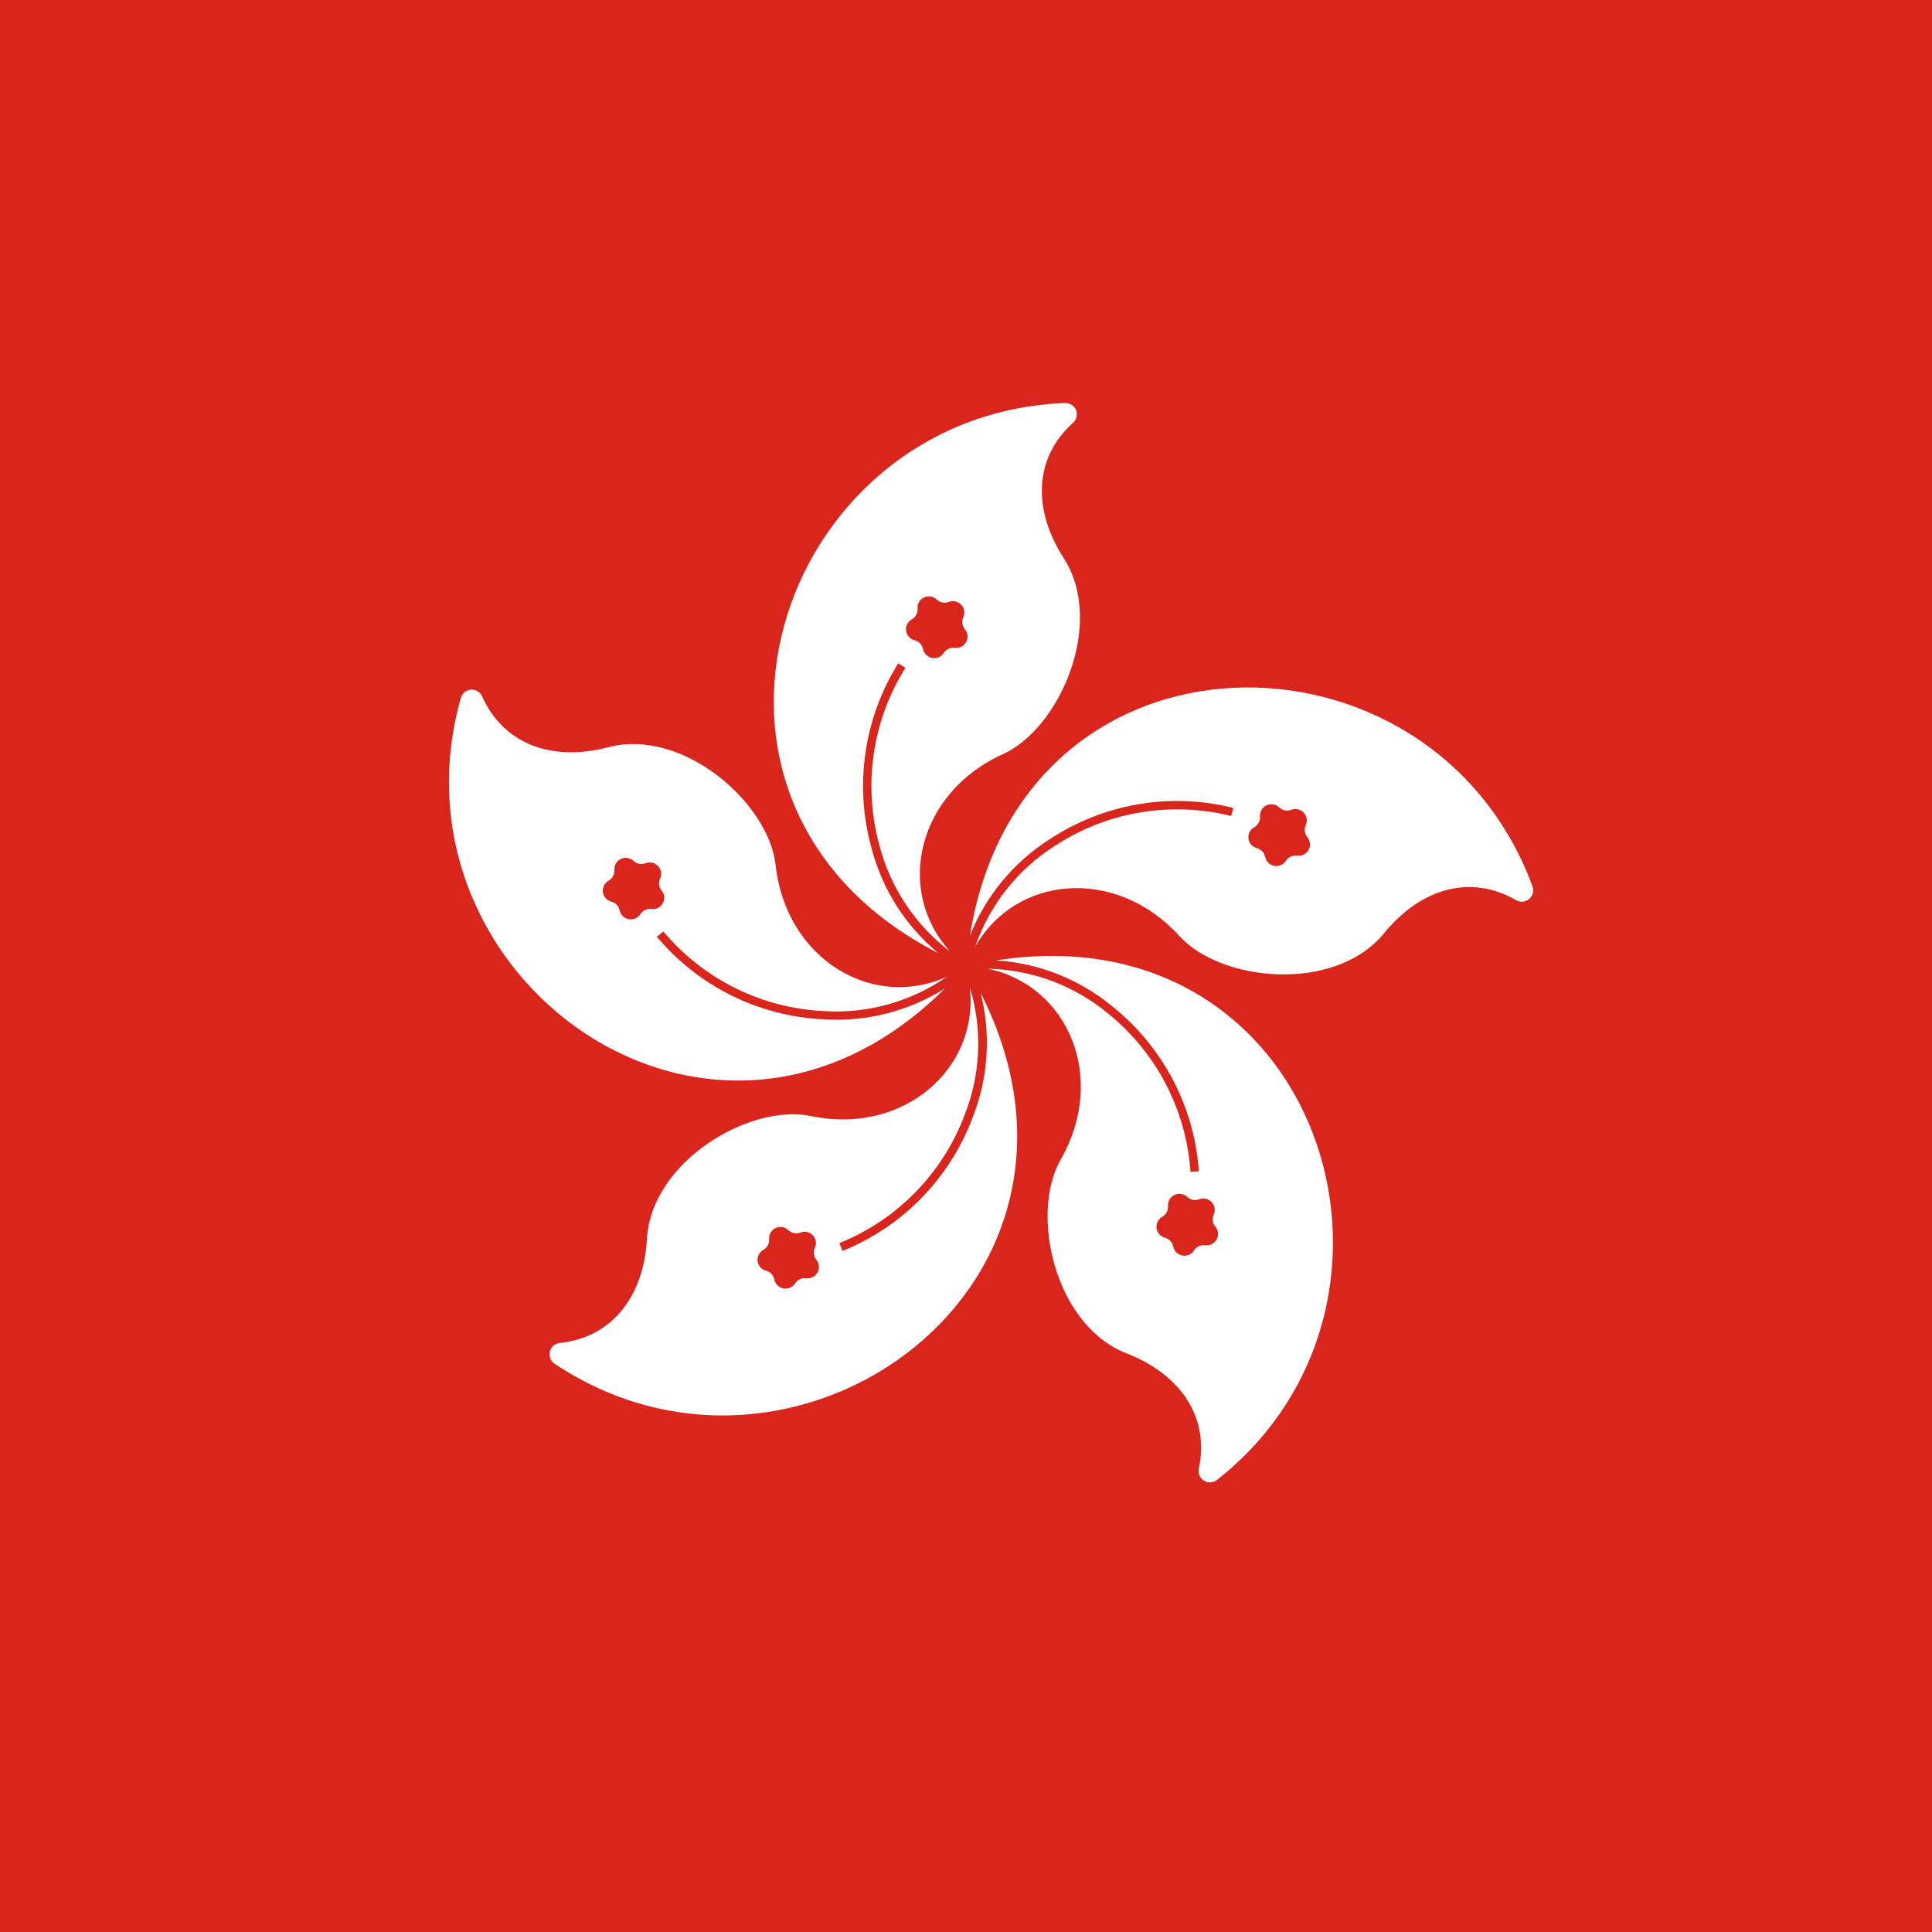
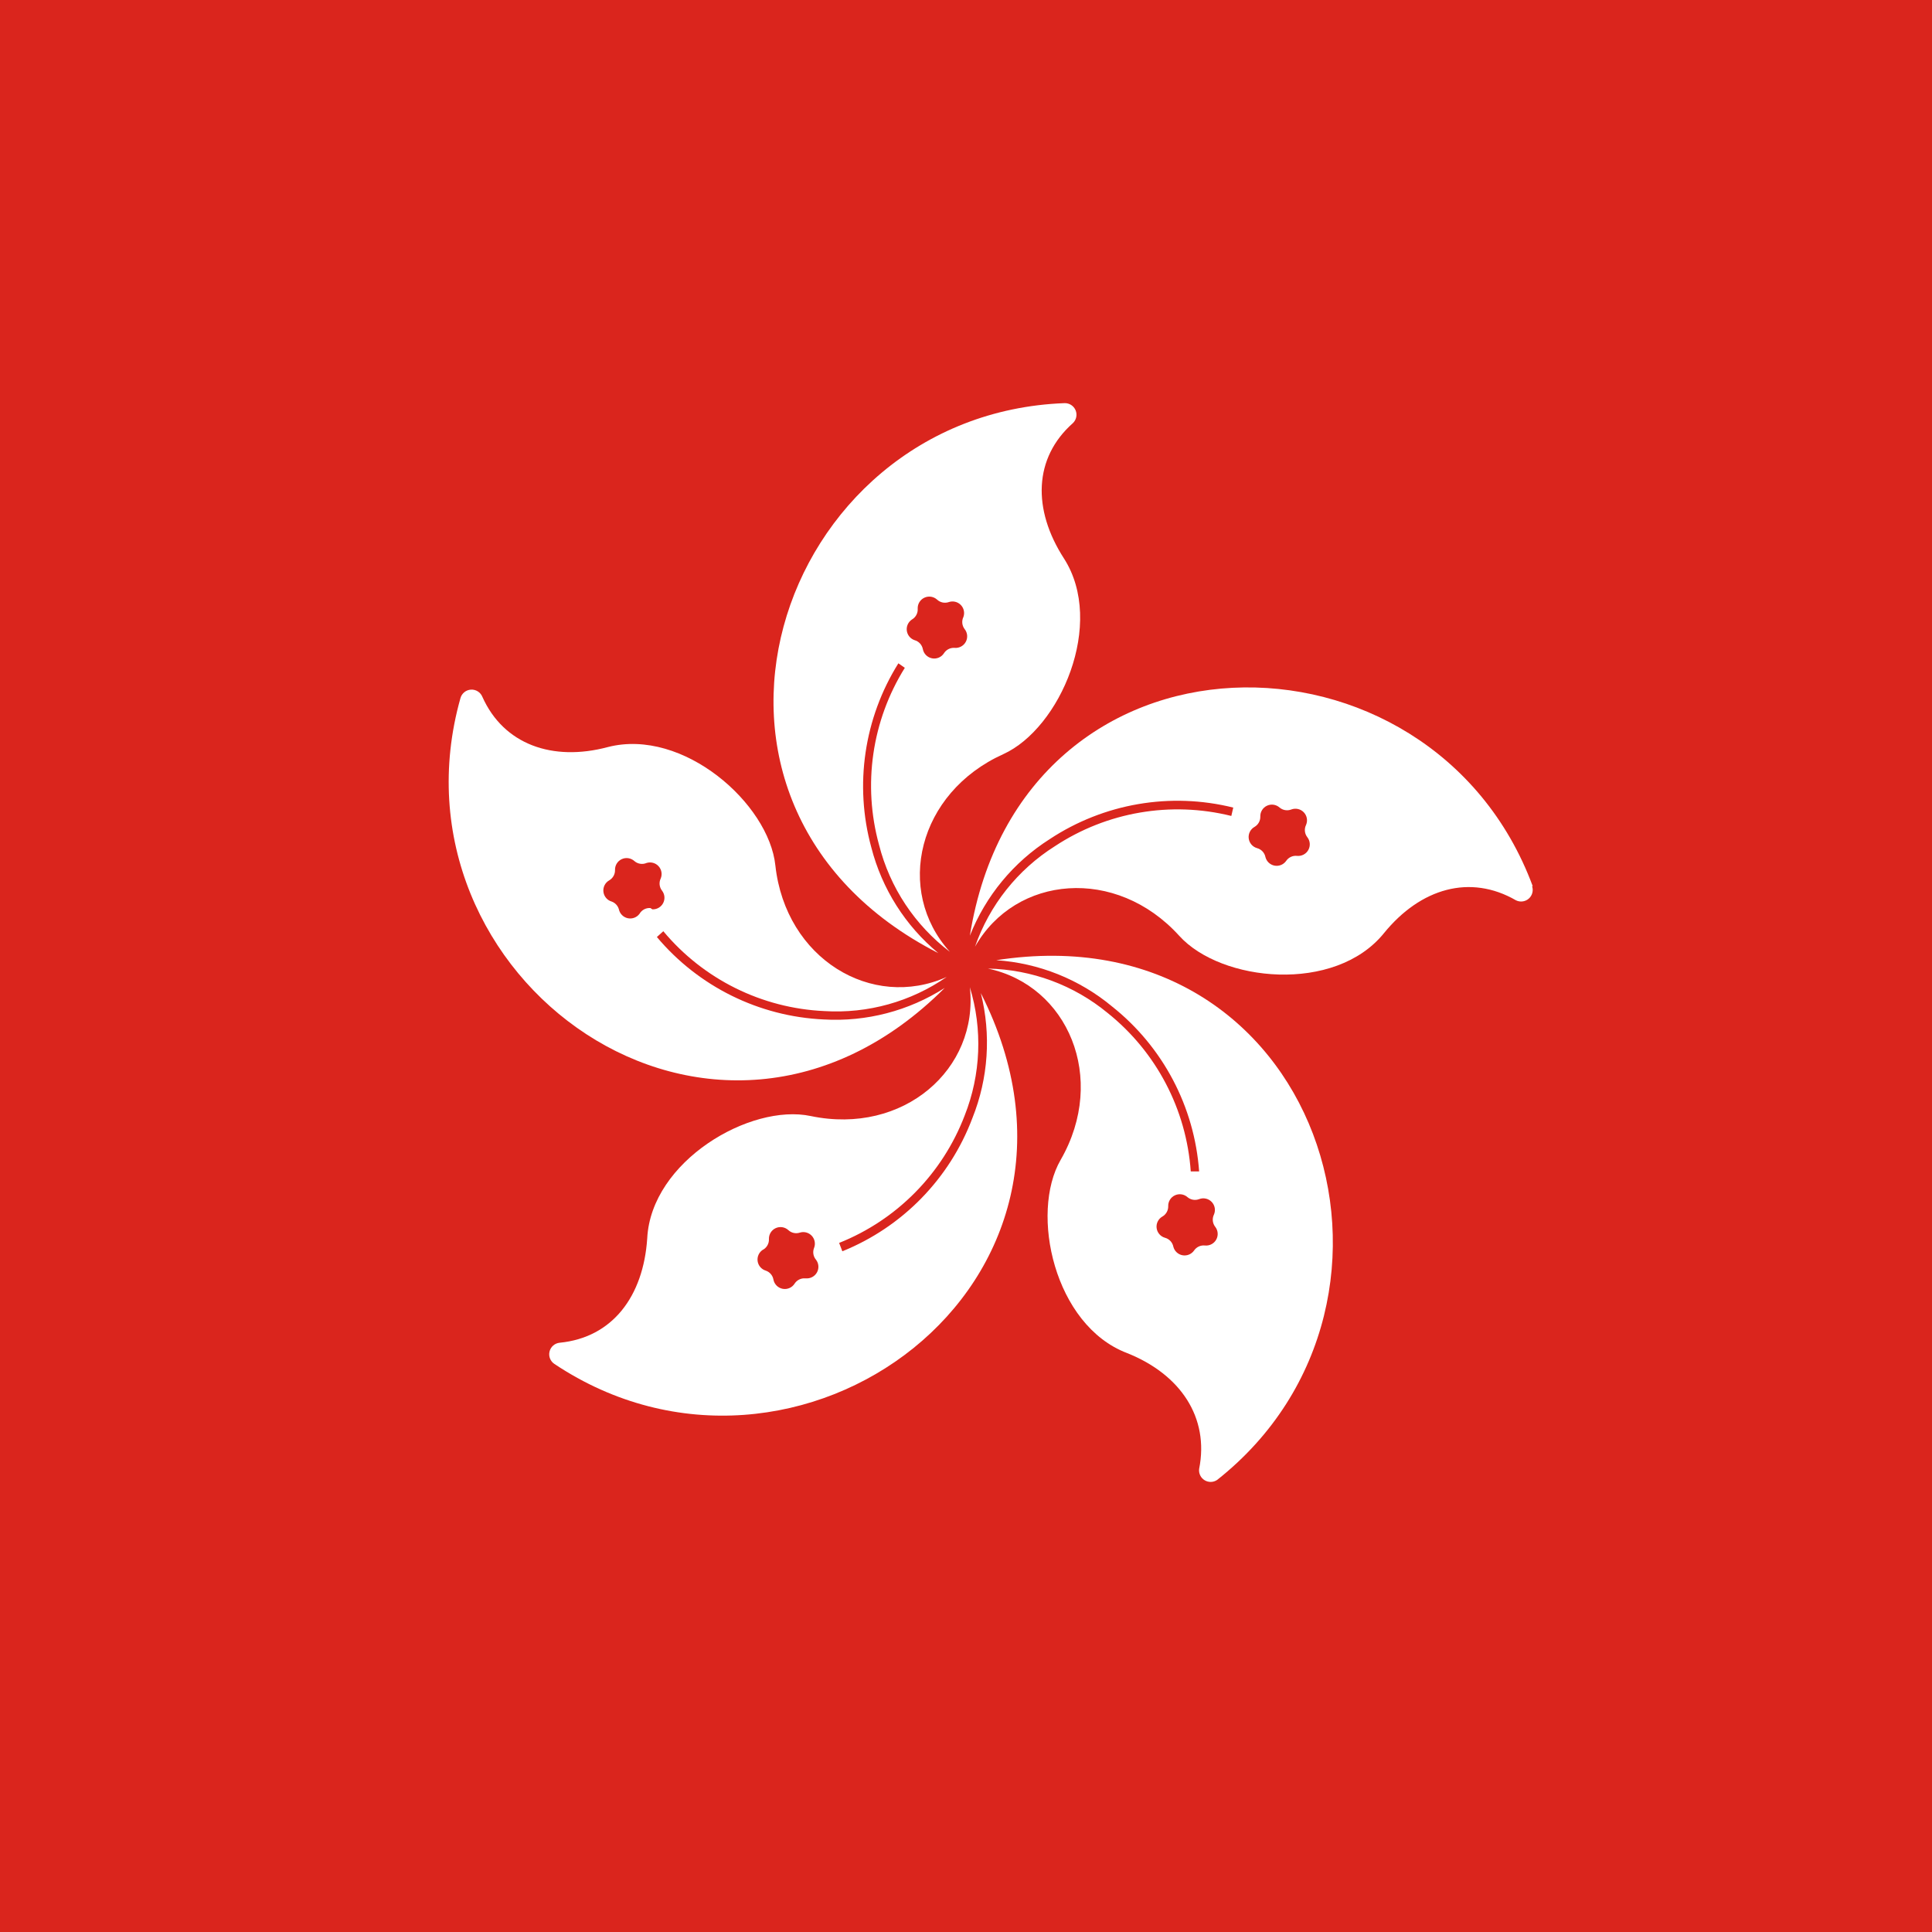
- <svg xmlns="http://www.w3.org/2000/svg" id="flags" viewBox="0 0 300 300">
-   <defs>
-     <style>.cls-1{fill:#da251d;}.cls-2{fill:#fff;}</style>
-   </defs>
-   <g id="Hongkong">
-     <g id="vietnam">
-       <rect id="_2" data-name="2" class="cls-1" width="300" height="300" />
-     </g>
-     <path class="cls-2" d="M165.17,86.66c-4.84-7.53-4.63-15.55,1.44-21a1.76,1.76,0,0,0-1.26-3.08c-45,1.77-64.8,62.32-19.64,85.43a31.47,31.47,0,0,1-10.42-16.45A36,36,0,0,1,139.48,103l1.11.7a34.62,34.62,0,0,0-4.05,27.51,30.22,30.22,0,0,0,11,16.54c-8.61-9.42-5.12-24.65,8.22-30.66C164.57,113.08,171.68,96.78,165.17,86.66Zm-16.92,13.93h0a1.76,1.76,0,0,0-1.7.8h0a1.77,1.77,0,0,1-3.22-.61h0A1.76,1.76,0,0,0,142,99.42h0a1.77,1.77,0,0,1-.42-3.25h0a1.77,1.77,0,0,0,.9-1.65h0a1.76,1.76,0,0,1,3-1.4,1.77,1.77,0,0,0,1.85.34h0a1.77,1.77,0,0,1,2.25,2.38h0a1.77,1.77,0,0,0,.24,1.86h0A1.76,1.76,0,0,1,148.25,100.59Z" />
-     <path class="cls-2" d="M237.94,137.57c-15.59-42.24-79.3-42.37-87.33,7.72a31.5,31.5,0,0,1,12.43-15,35.91,35.91,0,0,1,28.46-4.84l-.32,1.26a34.63,34.63,0,0,0-27.42,4.66A30.18,30.18,0,0,0,151.43,147c6.3-11.1,21.86-12.49,31.7-1.66,6.48,7.15,24.18,8.88,31.8-.44,5.66-6.93,13.36-9.21,20.46-5.14A1.77,1.77,0,0,0,237.94,137.57Zm-36.56-4.71h0a1.78,1.78,0,0,0-1.7.8h0a1.76,1.76,0,0,1-3.22-.6v0a1.79,1.79,0,0,0-1.29-1.36h0a1.76,1.76,0,0,1-.41-3.25h0a1.77,1.77,0,0,0,.9-1.65h0a1.76,1.76,0,0,1,3-1.4h0a1.77,1.77,0,0,0,1.85.34h0a1.77,1.77,0,0,1,2.25,2.38,1.77,1.77,0,0,0,.24,1.87h0A1.76,1.76,0,0,1,201.38,132.86Z" />
-     <path class="cls-2" d="M154.67,149.13a31.43,31.43,0,0,1,18.1,7.18,36,36,0,0,1,13.39,25.57l-1.3.09A34.63,34.63,0,0,0,172,157.33a30.23,30.23,0,0,0-18.63-6.91C165.84,153,172,167.35,164.7,180.06c-4.79,8.37-1,25.74,10.26,30.1,8.33,3.25,12.88,9.86,11.2,17.88a1.76,1.76,0,0,0,2.83,1.75C224.35,201.92,204.79,141.28,154.67,149.13Zm32.43,44.23a1.78,1.78,0,0,0-1.7.8h0a1.76,1.76,0,0,1-3.22-.6h0a1.79,1.79,0,0,0-1.29-1.37h0a1.77,1.77,0,0,1-.42-3.25h0a1.77,1.77,0,0,0,.9-1.65h0a1.77,1.77,0,0,1,3-1.41h0a1.77,1.77,0,0,0,1.85.34h0a1.77,1.77,0,0,1,2.25,2.38h0a1.77,1.77,0,0,0,.24,1.86h0A1.77,1.77,0,0,1,187.1,193.36Z" />
-     <path class="cls-2" d="M152.27,154.17A31.52,31.52,0,0,1,151,173.61a36,36,0,0,1-20.18,20.64l-.48-1.22a34.62,34.62,0,0,0,19.44-19.88,30.21,30.21,0,0,0,.82-19.85c1.43,12.69-10.35,23-24.67,20-9.45-2-24.78,7-25.47,19.06-.51,8.93-5.39,15.3-13.53,16.18a1.76,1.76,0,0,0-.8,3.23C123.6,236.75,175.22,199.42,152.27,154.17Zm-27.12,44.31h0a1.76,1.76,0,0,0-1.69.81h0a1.77,1.77,0,0,1-3.22-.61,1.76,1.76,0,0,0-1.29-1.36h0a1.76,1.76,0,0,1-.42-3.24h0a1.76,1.76,0,0,0,.9-1.64v0a1.76,1.76,0,0,1,3-1.4h0a1.79,1.79,0,0,0,1.85.35h0a1.76,1.76,0,0,1,2.25,2.38h0a1.75,1.75,0,0,0,.24,1.86h0A1.76,1.76,0,0,1,125.15,198.48Z" />
-     <path class="cls-2" d="M127.87,158.28A35.94,35.94,0,0,1,102,145.46l1-.83A34.64,34.64,0,0,0,127.93,157a30.15,30.15,0,0,0,19.13-5.35c-11.63,5.28-25-2.75-26.62-17.29-1-9.6-14.35-21.4-26-18.33-8.65,2.27-16.21-.41-19.57-7.88a1.76,1.76,0,0,0-3.32.25c-12.22,43.33,39.24,80.89,75.18,45.08A31.51,31.51,0,0,1,127.87,158.28Zm-26.74-17.13a1.78,1.78,0,0,0-1.7.8h0a1.77,1.77,0,0,1-3.22-.61h0A1.76,1.76,0,0,0,94.92,140h0a1.77,1.77,0,0,1-.42-3.25h0a1.77,1.77,0,0,0,.9-1.65h0a1.77,1.77,0,0,1,3-1.4h0a1.79,1.79,0,0,0,1.85.34h0a1.77,1.77,0,0,1,2.25,2.38h0a1.77,1.77,0,0,0,.24,1.86h0a1.77,1.77,0,0,1-1.57,2.88Z" />
+ <svg xmlns="http://www.w3.org/2000/svg" viewBox="0 0 300 300">
+   <path fill="#da251d" d="M0 0h300v300H0z" />
+   <g fill="#fff">
+     <path d="M165.2 86.7c-4.9-7.6-4.7-15.6 1.4-21a1.8 1.8 0 00-1.3-3.1c-45 1.7-64.8 62.3-19.6 85.4a31.5 31.5 0 01-10.4-16.4 36 36 0 014.2-28.6l1 .7a34.6 34.6 0 00-4 27.5 30.2 30.2 0 0011 16.6c-8.6-9.5-5-24.7 8.3-30.7 8.8-4 15.9-20.3 9.4-30.4zm-17 13.9a1.8 1.8 0 00-1.6.8 1.8 1.8 0 01-3.3-.6 1.8 1.8 0 00-1.3-1.4 1.8 1.8 0 01-.4-3.2 1.8 1.8 0 00.9-1.7 1.8 1.8 0 013-1.4 1.8 1.8 0 001.8.4 1.8 1.8 0 012.3 2.3 1.8 1.8 0 00.2 1.9 1.8 1.8 0 01-1.6 2.9z" />
+     <path d="M238 137.6c-15.7-42.3-79.4-42.4-87.4 7.7a31.5 31.5 0 0112.4-15 36 36 0 0128.5-4.9l-.3 1.3a34.6 34.6 0 00-27.4 4.7 30.2 30.2 0 00-12.4 15.6c6.3-11.1 21.9-12.5 31.7-1.7 6.5 7.2 24.2 9 31.8-.4 5.7-7 13.4-9.2 20.5-5.1a1.8 1.8 0 002.5-2.2zm-36.6-4.7a1.8 1.8 0 00-1.7.8 1.8 1.8 0 01-3.2-.6 1.8 1.8 0 00-1.3-1.4 1.8 1.8 0 01-.4-3.3 1.8 1.8 0 00.9-1.6 1.8 1.8 0 013-1.4 1.8 1.8 0 001.8.3 1.8 1.8 0 012.3 2.4 1.8 1.8 0 00.2 1.9 1.8 1.8 0 01-1.6 2.9z" />
+     <path d="M154.7 149.1a31.4 31.4 0 0118 7.2 36 36 0 0113.5 25.6h-1.3a34.6 34.6 0 00-12.9-24.6 30.2 30.2 0 00-18.6-6.9c12.4 2.6 18.6 17 11.3 29.7-4.8 8.3-1 25.7 10.3 30 8.3 3.3 12.8 10 11.2 18a1.8 1.8 0 002.8 1.7c35.3-27.9 15.8-88.5-34.3-80.7zm32.4 44.3a1.8 1.8 0 00-1.7.8 1.8 1.8 0 01-3.2-.6 1.8 1.8 0 00-1.3-1.4 1.8 1.8 0 01-.4-3.3 1.8 1.8 0 00.9-1.6 1.8 1.8 0 013-1.4 1.8 1.8 0 001.8.3 1.8 1.8 0 012.3 2.4 1.8 1.8 0 00.2 1.9 1.8 1.8 0 01-1.6 2.9z" />
+     <path d="M152.3 154.2a31.5 31.5 0 01-1.3 19.4 36 36 0 01-20.2 20.7l-.5-1.3a34.6 34.6 0 0019.5-19.8 30.2 30.2 0 00.8-19.9c1.4 12.7-10.3 23-24.7 20-9.4-2-24.8 7-25.4 19-.6 9-5.4 15.4-13.6 16.2a1.8 1.8 0 00-.8 3.3c37.5 25 89.1-12.4 66.2-57.6zM125 198.5a1.8 1.8 0 00-1.6.8 1.8 1.8 0 01-3.3-.6 1.8 1.8 0 00-1.2-1.4 1.8 1.8 0 01-.5-3.2 1.8 1.8 0 001-1.7 1.8 1.8 0 013-1.4 1.8 1.8 0 001.8.4 1.8 1.8 0 012.2 2.4 1.8 1.8 0 00.3 1.8 1.8 1.8 0 01-1.6 2.9z" />
+     <path d="M127.9 158.3a36 36 0 01-25.9-12.8l1-.9a34.6 34.6 0 0025 12.4 30.1 30.1 0 0019-5.3c-11.6 5.2-25-2.8-26.6-17.3-1-9.6-14.3-21.4-26-18.4-8.6 2.3-16.2-.4-19.5-7.8a1.8 1.8 0 00-3.4.2c-12.2 43.3 39.3 80.9 75.2 45a31.5 31.5 0 01-18.8 4.9zM101 141a1.8 1.8 0 00-1.7.9 1.8 1.8 0 01-3.2-.7A1.8 1.8 0 0095 140a1.8 1.8 0 01-.4-3.3 1.8 1.8 0 00.9-1.6 1.8 1.8 0 013-1.4 1.8 1.8 0 001.9.3 1.8 1.8 0 012.2 2.4 1.8 1.8 0 00.2 1.9 1.8 1.8 0 01-1.5 2.9z" />
  </g>
</svg>
